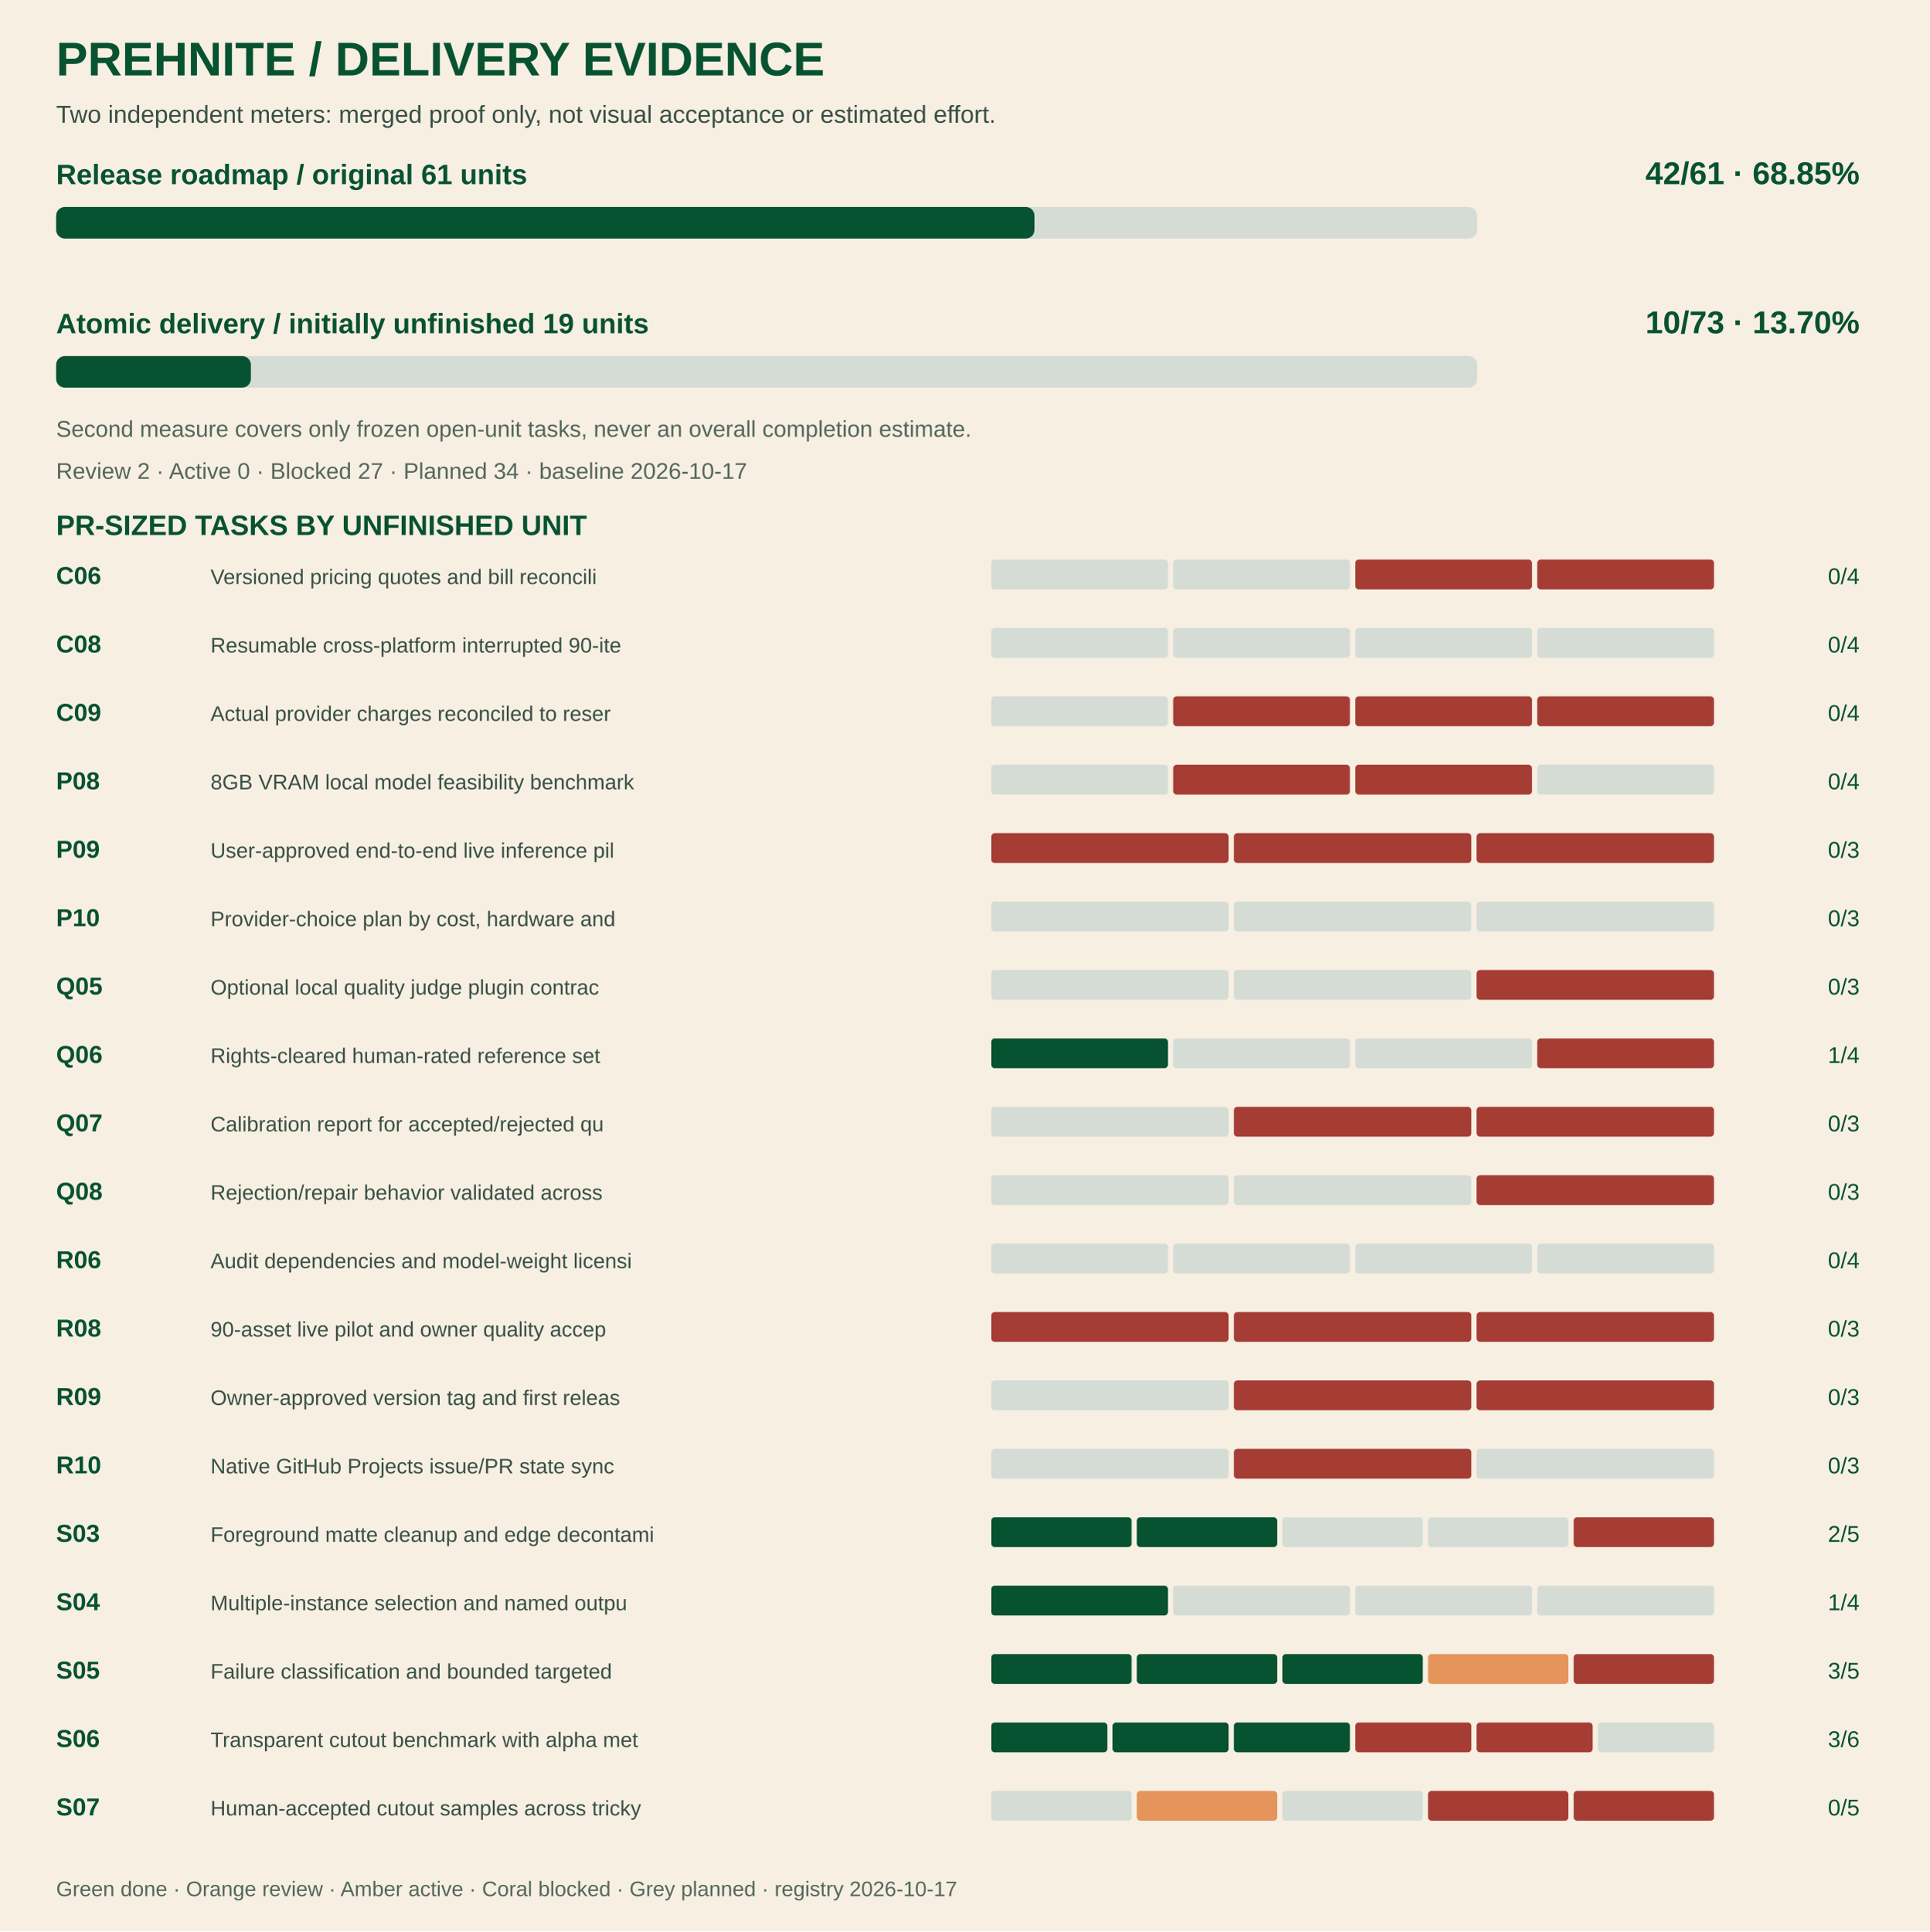
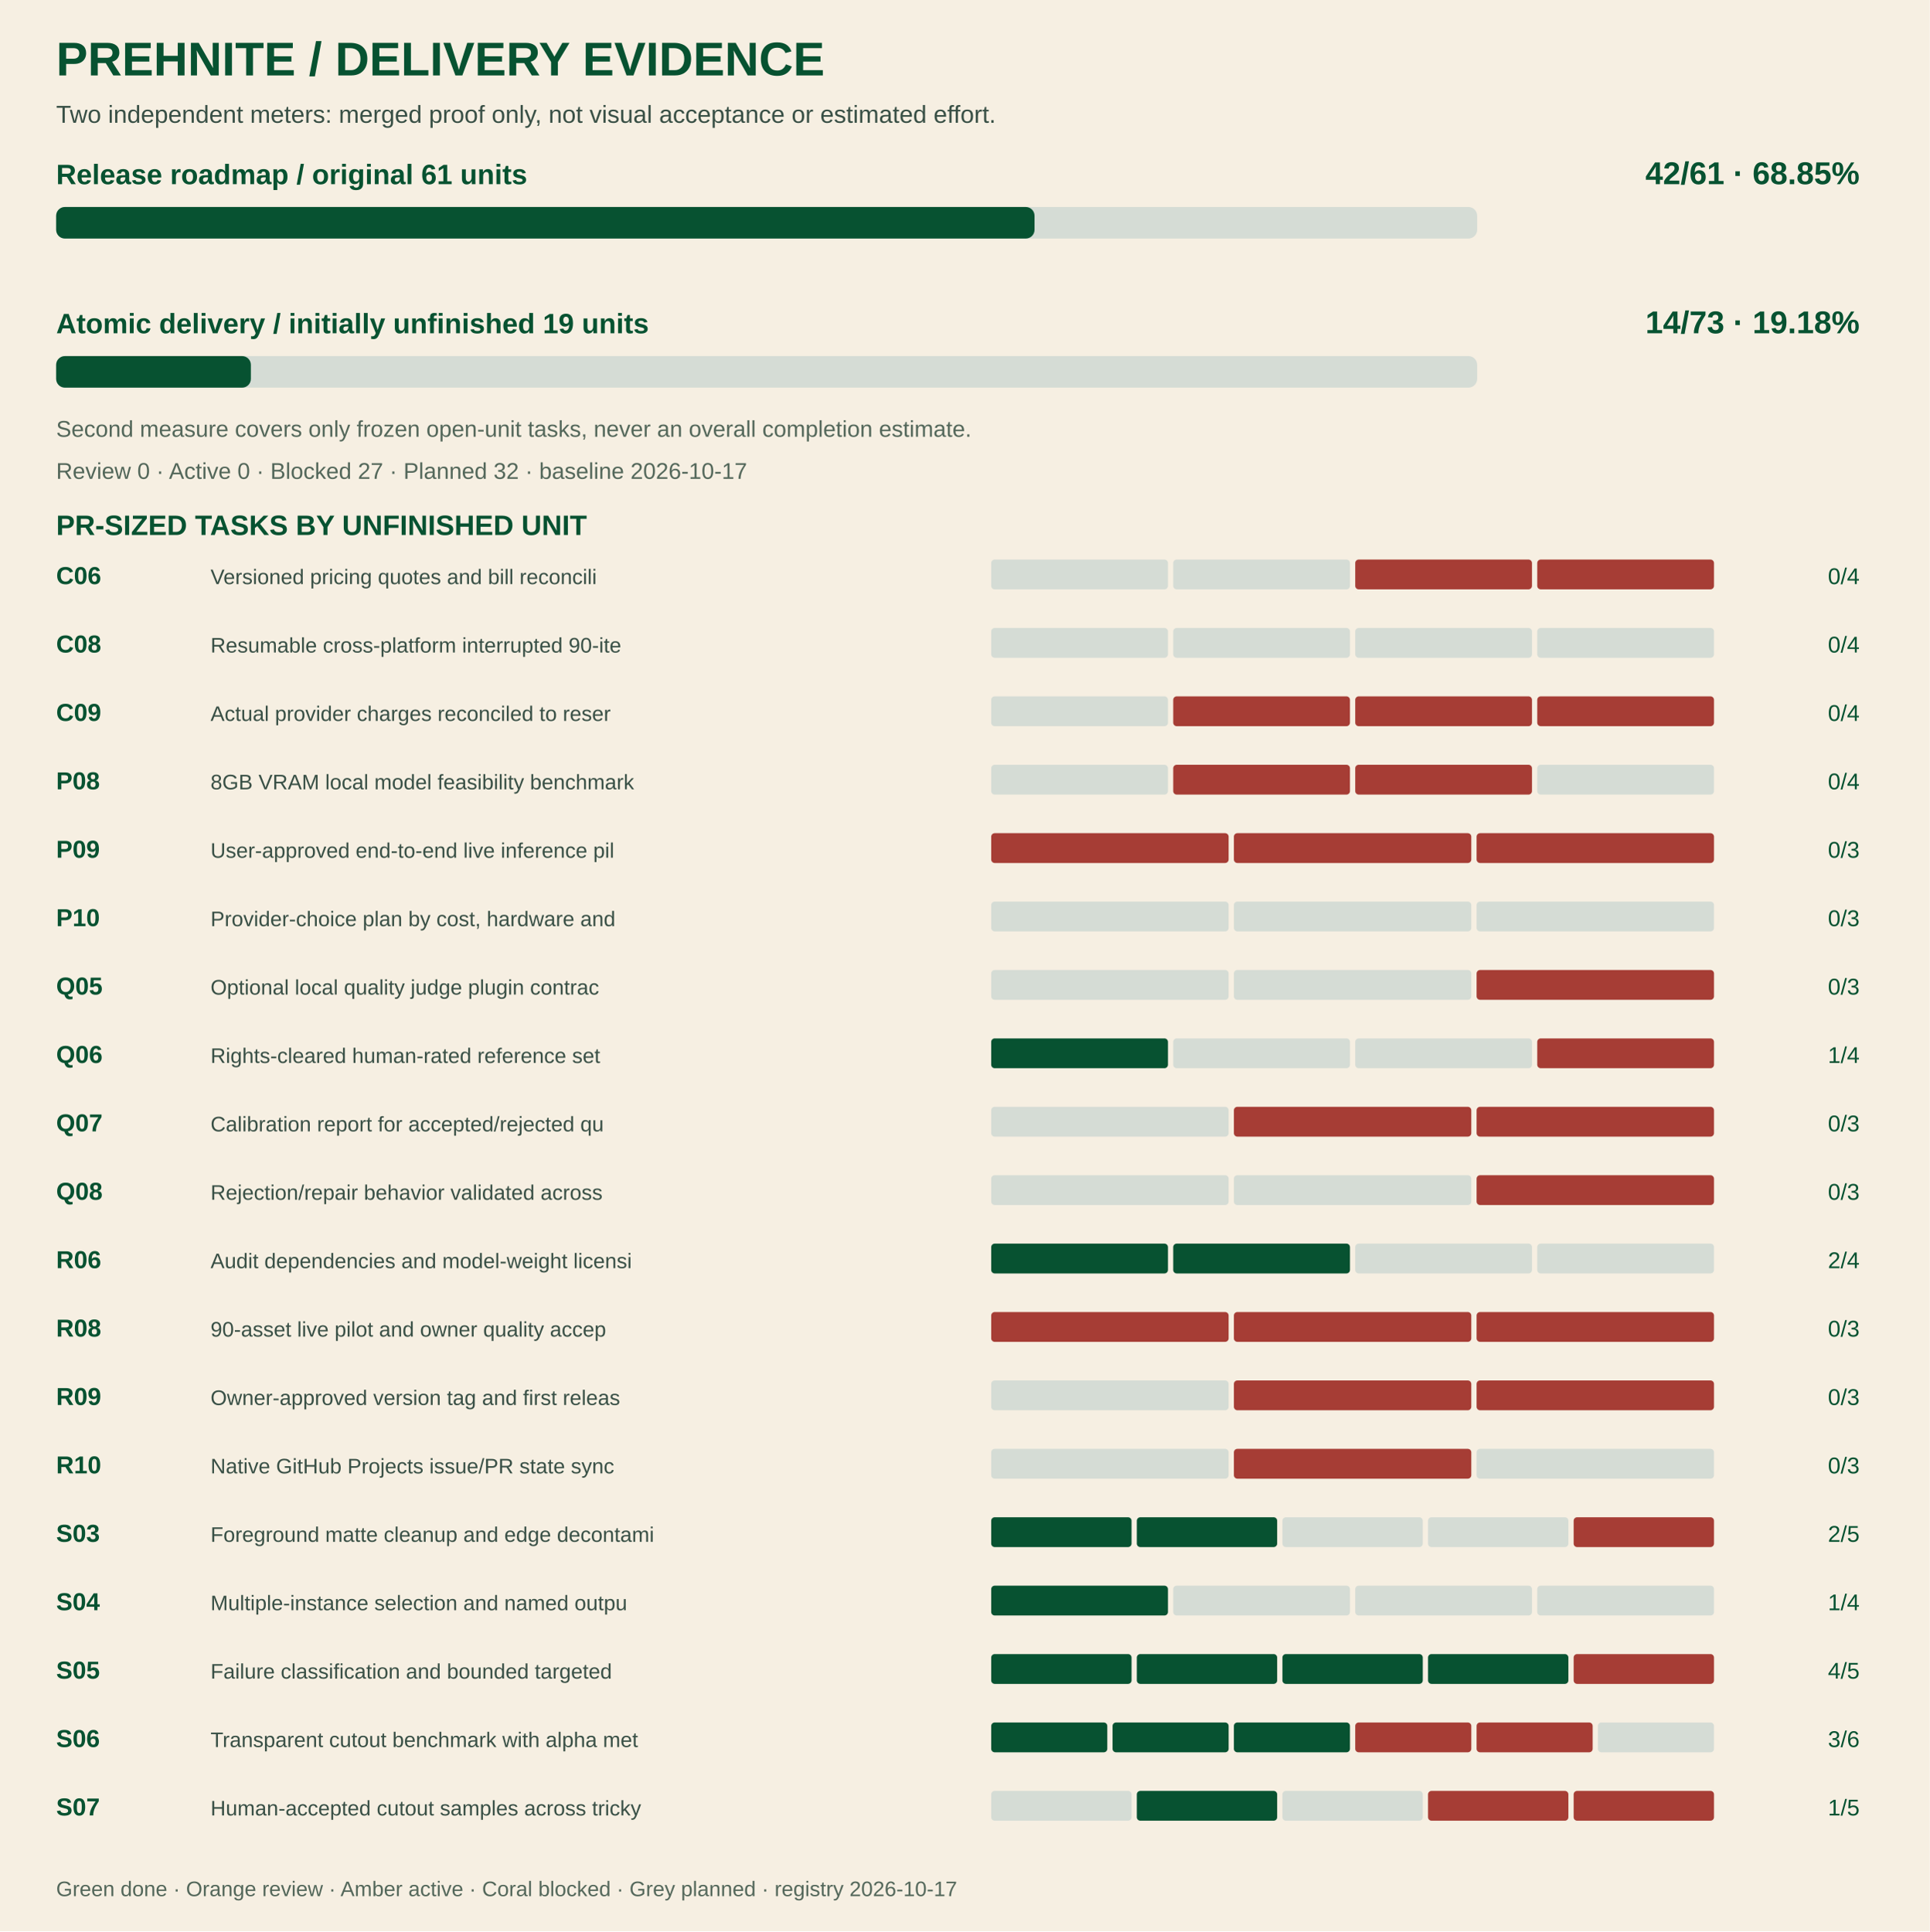
<svg xmlns="http://www.w3.org/2000/svg" width="1100" height="1101" viewBox="0 0 1100 1101" role="img" aria-labelledby="title desc">
  <rect width="1100" height="1101" fill="#F6EFE2" />
  <g font-family="system-ui,Segoe UI,Arial,sans-serif">
    <text x="32" y="43" font-size="27" font-weight="700" fill="#075231">PREHNITE / DELIVERY EVIDENCE</text>
    <text x="32" y="70" font-size="14" fill="#384F45">Two independent meters: merged proof only, not visual acceptance or estimated effort.</text>
    <text x="32" y="105" font-size="16" font-weight="600" fill="#075231">Release roadmap / original 61 units</text>
    <text x="1060" y="105" font-size="18" font-weight="700" text-anchor="end" fill="#075231">42/61 · 68.85%</text>
    <rect x="32" y="118" width="810" height="18" rx="5" fill="#D5DCD5" />
    <rect x="32" y="118" width="557.7" height="18" rx="5" fill="#075231" />
    <text x="32" y="190" font-size="16" font-weight="600" fill="#075231">Atomic delivery / initially unfinished 19 units</text>
-     <text x="1060" y="190" font-size="18" font-weight="700" text-anchor="end" fill="#075231">10/73 · 13.70%</text>
+     <text x="1060" y="190" font-size="18" font-weight="700" text-anchor="end" fill="#075231">14/73 · 19.18%</text>
    <rect x="32" y="203" width="810" height="18" rx="5" fill="#D5DCD5" />
    <rect x="32" y="203" width="111.0" height="18" rx="5" fill="#075231" />
    <text x="32" y="249" font-size="13" fill="#53675A">Second measure covers only frozen open-unit tasks, never an overall completion estimate.</text>
-     <text x="32" y="273" font-size="13" fill="#53675A">Review 2 · Active 0 · Blocked 27 · Planned 34 · baseline 2026-10-17</text>
+     <text x="32" y="273" font-size="13" fill="#53675A">Review 0 · Active 0 · Blocked 27 · Planned 32 · baseline 2026-10-17</text>
    <text x="32" y="305" font-size="16" font-weight="600" fill="#075231">PR-SIZED TASKS BY UNFINISHED UNIT</text>
    <text x="32" y="333" font-size="14" font-weight="700" fill="#075231">C06</text>
    <text x="120" y="333" font-size="12" fill="#384F45">Versioned pricing quotes and bill reconcili</text>
    <g>
      <rect x="565.00" y="319" width="100.75" height="17" rx="2" fill="#D5DCD5" />
    </g>
    <g>
      <rect x="668.75" y="319" width="100.75" height="17" rx="2" fill="#D5DCD5" />
    </g>
    <g>
      <rect x="772.50" y="319" width="100.75" height="17" rx="2" fill="#A63D35" />
    </g>
    <g>
      <rect x="876.25" y="319" width="100.75" height="17" rx="2" fill="#A63D35" />
    </g>
    <text x="1060" y="333" font-size="13" text-anchor="end" fill="#075231">0/4</text>
    <text x="32" y="372" font-size="14" font-weight="700" fill="#075231">C08</text>
    <text x="120" y="372" font-size="12" fill="#384F45">Resumable cross-platform interrupted 90-ite</text>
    <g>
      <rect x="565.00" y="358" width="100.75" height="17" rx="2" fill="#D5DCD5" />
    </g>
    <g>
      <rect x="668.75" y="358" width="100.75" height="17" rx="2" fill="#D5DCD5" />
    </g>
    <g>
      <rect x="772.50" y="358" width="100.75" height="17" rx="2" fill="#D5DCD5" />
    </g>
    <g>
      <rect x="876.25" y="358" width="100.75" height="17" rx="2" fill="#D5DCD5" />
    </g>
    <text x="1060" y="372" font-size="13" text-anchor="end" fill="#075231">0/4</text>
    <text x="32" y="411" font-size="14" font-weight="700" fill="#075231">C09</text>
    <text x="120" y="411" font-size="12" fill="#384F45">Actual provider charges reconciled to reser</text>
    <g>
      <rect x="565.00" y="397" width="100.75" height="17" rx="2" fill="#D5DCD5" />
    </g>
    <g>
      <rect x="668.75" y="397" width="100.75" height="17" rx="2" fill="#A63D35" />
    </g>
    <g>
      <rect x="772.50" y="397" width="100.75" height="17" rx="2" fill="#A63D35" />
    </g>
    <g>
      <rect x="876.25" y="397" width="100.75" height="17" rx="2" fill="#A63D35" />
    </g>
    <text x="1060" y="411" font-size="13" text-anchor="end" fill="#075231">0/4</text>
    <text x="32" y="450" font-size="14" font-weight="700" fill="#075231">P08</text>
    <text x="120" y="450" font-size="12" fill="#384F45">8GB VRAM local model feasibility benchmark</text>
    <g>
      <rect x="565.00" y="436" width="100.75" height="17" rx="2" fill="#D5DCD5" />
    </g>
    <g>
      <rect x="668.75" y="436" width="100.75" height="17" rx="2" fill="#A63D35" />
    </g>
    <g>
      <rect x="772.50" y="436" width="100.75" height="17" rx="2" fill="#A63D35" />
    </g>
    <g>
      <rect x="876.25" y="436" width="100.75" height="17" rx="2" fill="#D5DCD5" />
    </g>
    <text x="1060" y="450" font-size="13" text-anchor="end" fill="#075231">0/4</text>
    <text x="32" y="489" font-size="14" font-weight="700" fill="#075231">P09</text>
    <text x="120" y="489" font-size="12" fill="#384F45">User-approved end-to-end live inference pil</text>
    <g>
      <rect x="565.00" y="475" width="135.33" height="17" rx="2" fill="#A63D35" />
    </g>
    <g>
      <rect x="703.33" y="475" width="135.33" height="17" rx="2" fill="#A63D35" />
    </g>
    <g>
      <rect x="841.67" y="475" width="135.33" height="17" rx="2" fill="#A63D35" />
    </g>
    <text x="1060" y="489" font-size="13" text-anchor="end" fill="#075231">0/3</text>
    <text x="32" y="528" font-size="14" font-weight="700" fill="#075231">P10</text>
    <text x="120" y="528" font-size="12" fill="#384F45">Provider-choice plan by cost, hardware and </text>
    <g>
      <rect x="565.00" y="514" width="135.33" height="17" rx="2" fill="#D5DCD5" />
    </g>
    <g>
      <rect x="703.33" y="514" width="135.33" height="17" rx="2" fill="#D5DCD5" />
    </g>
    <g>
      <rect x="841.67" y="514" width="135.33" height="17" rx="2" fill="#D5DCD5" />
    </g>
    <text x="1060" y="528" font-size="13" text-anchor="end" fill="#075231">0/3</text>
    <text x="32" y="567" font-size="14" font-weight="700" fill="#075231">Q05</text>
    <text x="120" y="567" font-size="12" fill="#384F45">Optional local quality judge plugin contrac</text>
    <g>
      <rect x="565.00" y="553" width="135.33" height="17" rx="2" fill="#D5DCD5" />
    </g>
    <g>
      <rect x="703.33" y="553" width="135.33" height="17" rx="2" fill="#D5DCD5" />
    </g>
    <g>
      <rect x="841.67" y="553" width="135.33" height="17" rx="2" fill="#A63D35" />
    </g>
    <text x="1060" y="567" font-size="13" text-anchor="end" fill="#075231">0/3</text>
    <text x="32" y="606" font-size="14" font-weight="700" fill="#075231">Q06</text>
    <text x="120" y="606" font-size="12" fill="#384F45">Rights-cleared human-rated reference set</text>
    <g>
      <rect x="565.00" y="592" width="100.75" height="17" rx="2" fill="#075231" />
    </g>
    <g>
      <rect x="668.75" y="592" width="100.75" height="17" rx="2" fill="#D5DCD5" />
    </g>
    <g>
      <rect x="772.50" y="592" width="100.75" height="17" rx="2" fill="#D5DCD5" />
    </g>
    <g>
      <rect x="876.25" y="592" width="100.75" height="17" rx="2" fill="#A63D35" />
    </g>
    <text x="1060" y="606" font-size="13" text-anchor="end" fill="#075231">1/4</text>
    <text x="32" y="645" font-size="14" font-weight="700" fill="#075231">Q07</text>
    <text x="120" y="645" font-size="12" fill="#384F45">Calibration report for accepted/rejected qu</text>
    <g>
      <rect x="565.00" y="631" width="135.33" height="17" rx="2" fill="#D5DCD5" />
    </g>
    <g>
      <rect x="703.33" y="631" width="135.33" height="17" rx="2" fill="#A63D35" />
    </g>
    <g>
      <rect x="841.67" y="631" width="135.33" height="17" rx="2" fill="#A63D35" />
    </g>
    <text x="1060" y="645" font-size="13" text-anchor="end" fill="#075231">0/3</text>
    <text x="32" y="684" font-size="14" font-weight="700" fill="#075231">Q08</text>
    <text x="120" y="684" font-size="12" fill="#384F45">Rejection/repair behavior validated across </text>
    <g>
      <rect x="565.00" y="670" width="135.33" height="17" rx="2" fill="#D5DCD5" />
    </g>
    <g>
      <rect x="703.33" y="670" width="135.33" height="17" rx="2" fill="#D5DCD5" />
    </g>
    <g>
      <rect x="841.67" y="670" width="135.33" height="17" rx="2" fill="#A63D35" />
    </g>
    <text x="1060" y="684" font-size="13" text-anchor="end" fill="#075231">0/3</text>
    <text x="32" y="723" font-size="14" font-weight="700" fill="#075231">R06</text>
    <text x="120" y="723" font-size="12" fill="#384F45">Audit dependencies and model-weight licensi</text>
    <g>
-       <rect x="565.00" y="709" width="100.75" height="17" rx="2" fill="#D5DCD5" />
-     </g>
-     <g>
-       <rect x="668.75" y="709" width="100.75" height="17" rx="2" fill="#D5DCD5" />
+       <rect x="565.00" y="709" width="100.75" height="17" rx="2" fill="#075231" />
+     </g>
+     <g>
+       <rect x="668.75" y="709" width="100.75" height="17" rx="2" fill="#075231" />
    </g>
    <g>
      <rect x="772.50" y="709" width="100.75" height="17" rx="2" fill="#D5DCD5" />
    </g>
    <g>
      <rect x="876.25" y="709" width="100.75" height="17" rx="2" fill="#D5DCD5" />
    </g>
-     <text x="1060" y="723" font-size="13" text-anchor="end" fill="#075231">0/4</text>
+     <text x="1060" y="723" font-size="13" text-anchor="end" fill="#075231">2/4</text>
    <text x="32" y="762" font-size="14" font-weight="700" fill="#075231">R08</text>
    <text x="120" y="762" font-size="12" fill="#384F45">90-asset live pilot and owner quality accep</text>
    <g>
      <rect x="565.00" y="748" width="135.33" height="17" rx="2" fill="#A63D35" />
    </g>
    <g>
      <rect x="703.33" y="748" width="135.33" height="17" rx="2" fill="#A63D35" />
    </g>
    <g>
      <rect x="841.67" y="748" width="135.33" height="17" rx="2" fill="#A63D35" />
    </g>
    <text x="1060" y="762" font-size="13" text-anchor="end" fill="#075231">0/3</text>
    <text x="32" y="801" font-size="14" font-weight="700" fill="#075231">R09</text>
    <text x="120" y="801" font-size="12" fill="#384F45">Owner-approved version tag and first releas</text>
    <g>
      <rect x="565.00" y="787" width="135.33" height="17" rx="2" fill="#D5DCD5" />
    </g>
    <g>
      <rect x="703.33" y="787" width="135.33" height="17" rx="2" fill="#A63D35" />
    </g>
    <g>
      <rect x="841.67" y="787" width="135.33" height="17" rx="2" fill="#A63D35" />
    </g>
    <text x="1060" y="801" font-size="13" text-anchor="end" fill="#075231">0/3</text>
    <text x="32" y="840" font-size="14" font-weight="700" fill="#075231">R10</text>
    <text x="120" y="840" font-size="12" fill="#384F45">Native GitHub Projects issue/PR state sync</text>
    <g>
      <rect x="565.00" y="826" width="135.33" height="17" rx="2" fill="#D5DCD5" />
    </g>
    <g>
      <rect x="703.33" y="826" width="135.33" height="17" rx="2" fill="#A63D35" />
    </g>
    <g>
      <rect x="841.67" y="826" width="135.33" height="17" rx="2" fill="#D5DCD5" />
    </g>
    <text x="1060" y="840" font-size="13" text-anchor="end" fill="#075231">0/3</text>
    <text x="32" y="879" font-size="14" font-weight="700" fill="#075231">S03</text>
    <text x="120" y="879" font-size="12" fill="#384F45">Foreground matte cleanup and edge decontami</text>
    <g>
      <rect x="565.00" y="865" width="80.00" height="17" rx="2" fill="#075231" />
    </g>
    <g>
      <rect x="648.00" y="865" width="80.00" height="17" rx="2" fill="#075231" />
    </g>
    <g>
      <rect x="731.00" y="865" width="80.00" height="17" rx="2" fill="#D5DCD5" />
    </g>
    <g>
      <rect x="814.00" y="865" width="80.00" height="17" rx="2" fill="#D5DCD5" />
    </g>
    <g>
      <rect x="897.00" y="865" width="80.00" height="17" rx="2" fill="#A63D35" />
    </g>
    <text x="1060" y="879" font-size="13" text-anchor="end" fill="#075231">2/5</text>
    <text x="32" y="918" font-size="14" font-weight="700" fill="#075231">S04</text>
    <text x="120" y="918" font-size="12" fill="#384F45">Multiple-instance selection and named outpu</text>
    <g>
      <rect x="565.00" y="904" width="100.75" height="17" rx="2" fill="#075231" />
    </g>
    <g>
      <rect x="668.75" y="904" width="100.75" height="17" rx="2" fill="#D5DCD5" />
    </g>
    <g>
      <rect x="772.50" y="904" width="100.75" height="17" rx="2" fill="#D5DCD5" />
    </g>
    <g>
      <rect x="876.25" y="904" width="100.75" height="17" rx="2" fill="#D5DCD5" />
    </g>
    <text x="1060" y="918" font-size="13" text-anchor="end" fill="#075231">1/4</text>
    <text x="32" y="957" font-size="14" font-weight="700" fill="#075231">S05</text>
    <text x="120" y="957" font-size="12" fill="#384F45">Failure classification and bounded targeted</text>
    <g>
      <rect x="565.00" y="943" width="80.00" height="17" rx="2" fill="#075231" />
    </g>
    <g>
      <rect x="648.00" y="943" width="80.00" height="17" rx="2" fill="#075231" />
    </g>
    <g>
      <rect x="731.00" y="943" width="80.00" height="17" rx="2" fill="#075231" />
    </g>
    <g>
-       <rect x="814.00" y="943" width="80.00" height="17" rx="2" fill="#E5955B" />
+       <rect x="814.00" y="943" width="80.00" height="17" rx="2" fill="#075231" />
    </g>
    <g>
      <rect x="897.00" y="943" width="80.00" height="17" rx="2" fill="#A63D35" />
    </g>
-     <text x="1060" y="957" font-size="13" text-anchor="end" fill="#075231">3/5</text>
+     <text x="1060" y="957" font-size="13" text-anchor="end" fill="#075231">4/5</text>
    <text x="32" y="996" font-size="14" font-weight="700" fill="#075231">S06</text>
    <text x="120" y="996" font-size="12" fill="#384F45">Transparent cutout benchmark with alpha met</text>
    <g>
      <rect x="565.00" y="982" width="66.17" height="17" rx="2" fill="#075231" />
    </g>
    <g>
      <rect x="634.17" y="982" width="66.17" height="17" rx="2" fill="#075231" />
    </g>
    <g>
      <rect x="703.33" y="982" width="66.17" height="17" rx="2" fill="#075231" />
    </g>
    <g>
      <rect x="772.50" y="982" width="66.17" height="17" rx="2" fill="#A63D35" />
    </g>
    <g>
      <rect x="841.67" y="982" width="66.17" height="17" rx="2" fill="#A63D35" />
    </g>
    <g>
      <rect x="910.83" y="982" width="66.17" height="17" rx="2" fill="#D5DCD5" />
    </g>
    <text x="1060" y="996" font-size="13" text-anchor="end" fill="#075231">3/6</text>
    <text x="32" y="1035" font-size="14" font-weight="700" fill="#075231">S07</text>
    <text x="120" y="1035" font-size="12" fill="#384F45">Human-accepted cutout samples across tricky</text>
    <g>
      <rect x="565.00" y="1021" width="80.00" height="17" rx="2" fill="#D5DCD5" />
    </g>
    <g>
-       <rect x="648.00" y="1021" width="80.00" height="17" rx="2" fill="#E5955B" />
+       <rect x="648.00" y="1021" width="80.00" height="17" rx="2" fill="#075231" />
    </g>
    <g>
      <rect x="731.00" y="1021" width="80.00" height="17" rx="2" fill="#D5DCD5" />
    </g>
    <g>
      <rect x="814.00" y="1021" width="80.00" height="17" rx="2" fill="#A63D35" />
    </g>
    <g>
      <rect x="897.00" y="1021" width="80.00" height="17" rx="2" fill="#A63D35" />
    </g>
-     <text x="1060" y="1035" font-size="13" text-anchor="end" fill="#075231">0/5</text>
+     <text x="1060" y="1035" font-size="13" text-anchor="end" fill="#075231">1/5</text>
    <text x="32" y="1081" font-size="12" fill="#53675A">Green done · Orange review · Amber active · Coral blocked · Grey planned · registry 2026-10-17</text>
  </g>
</svg>
